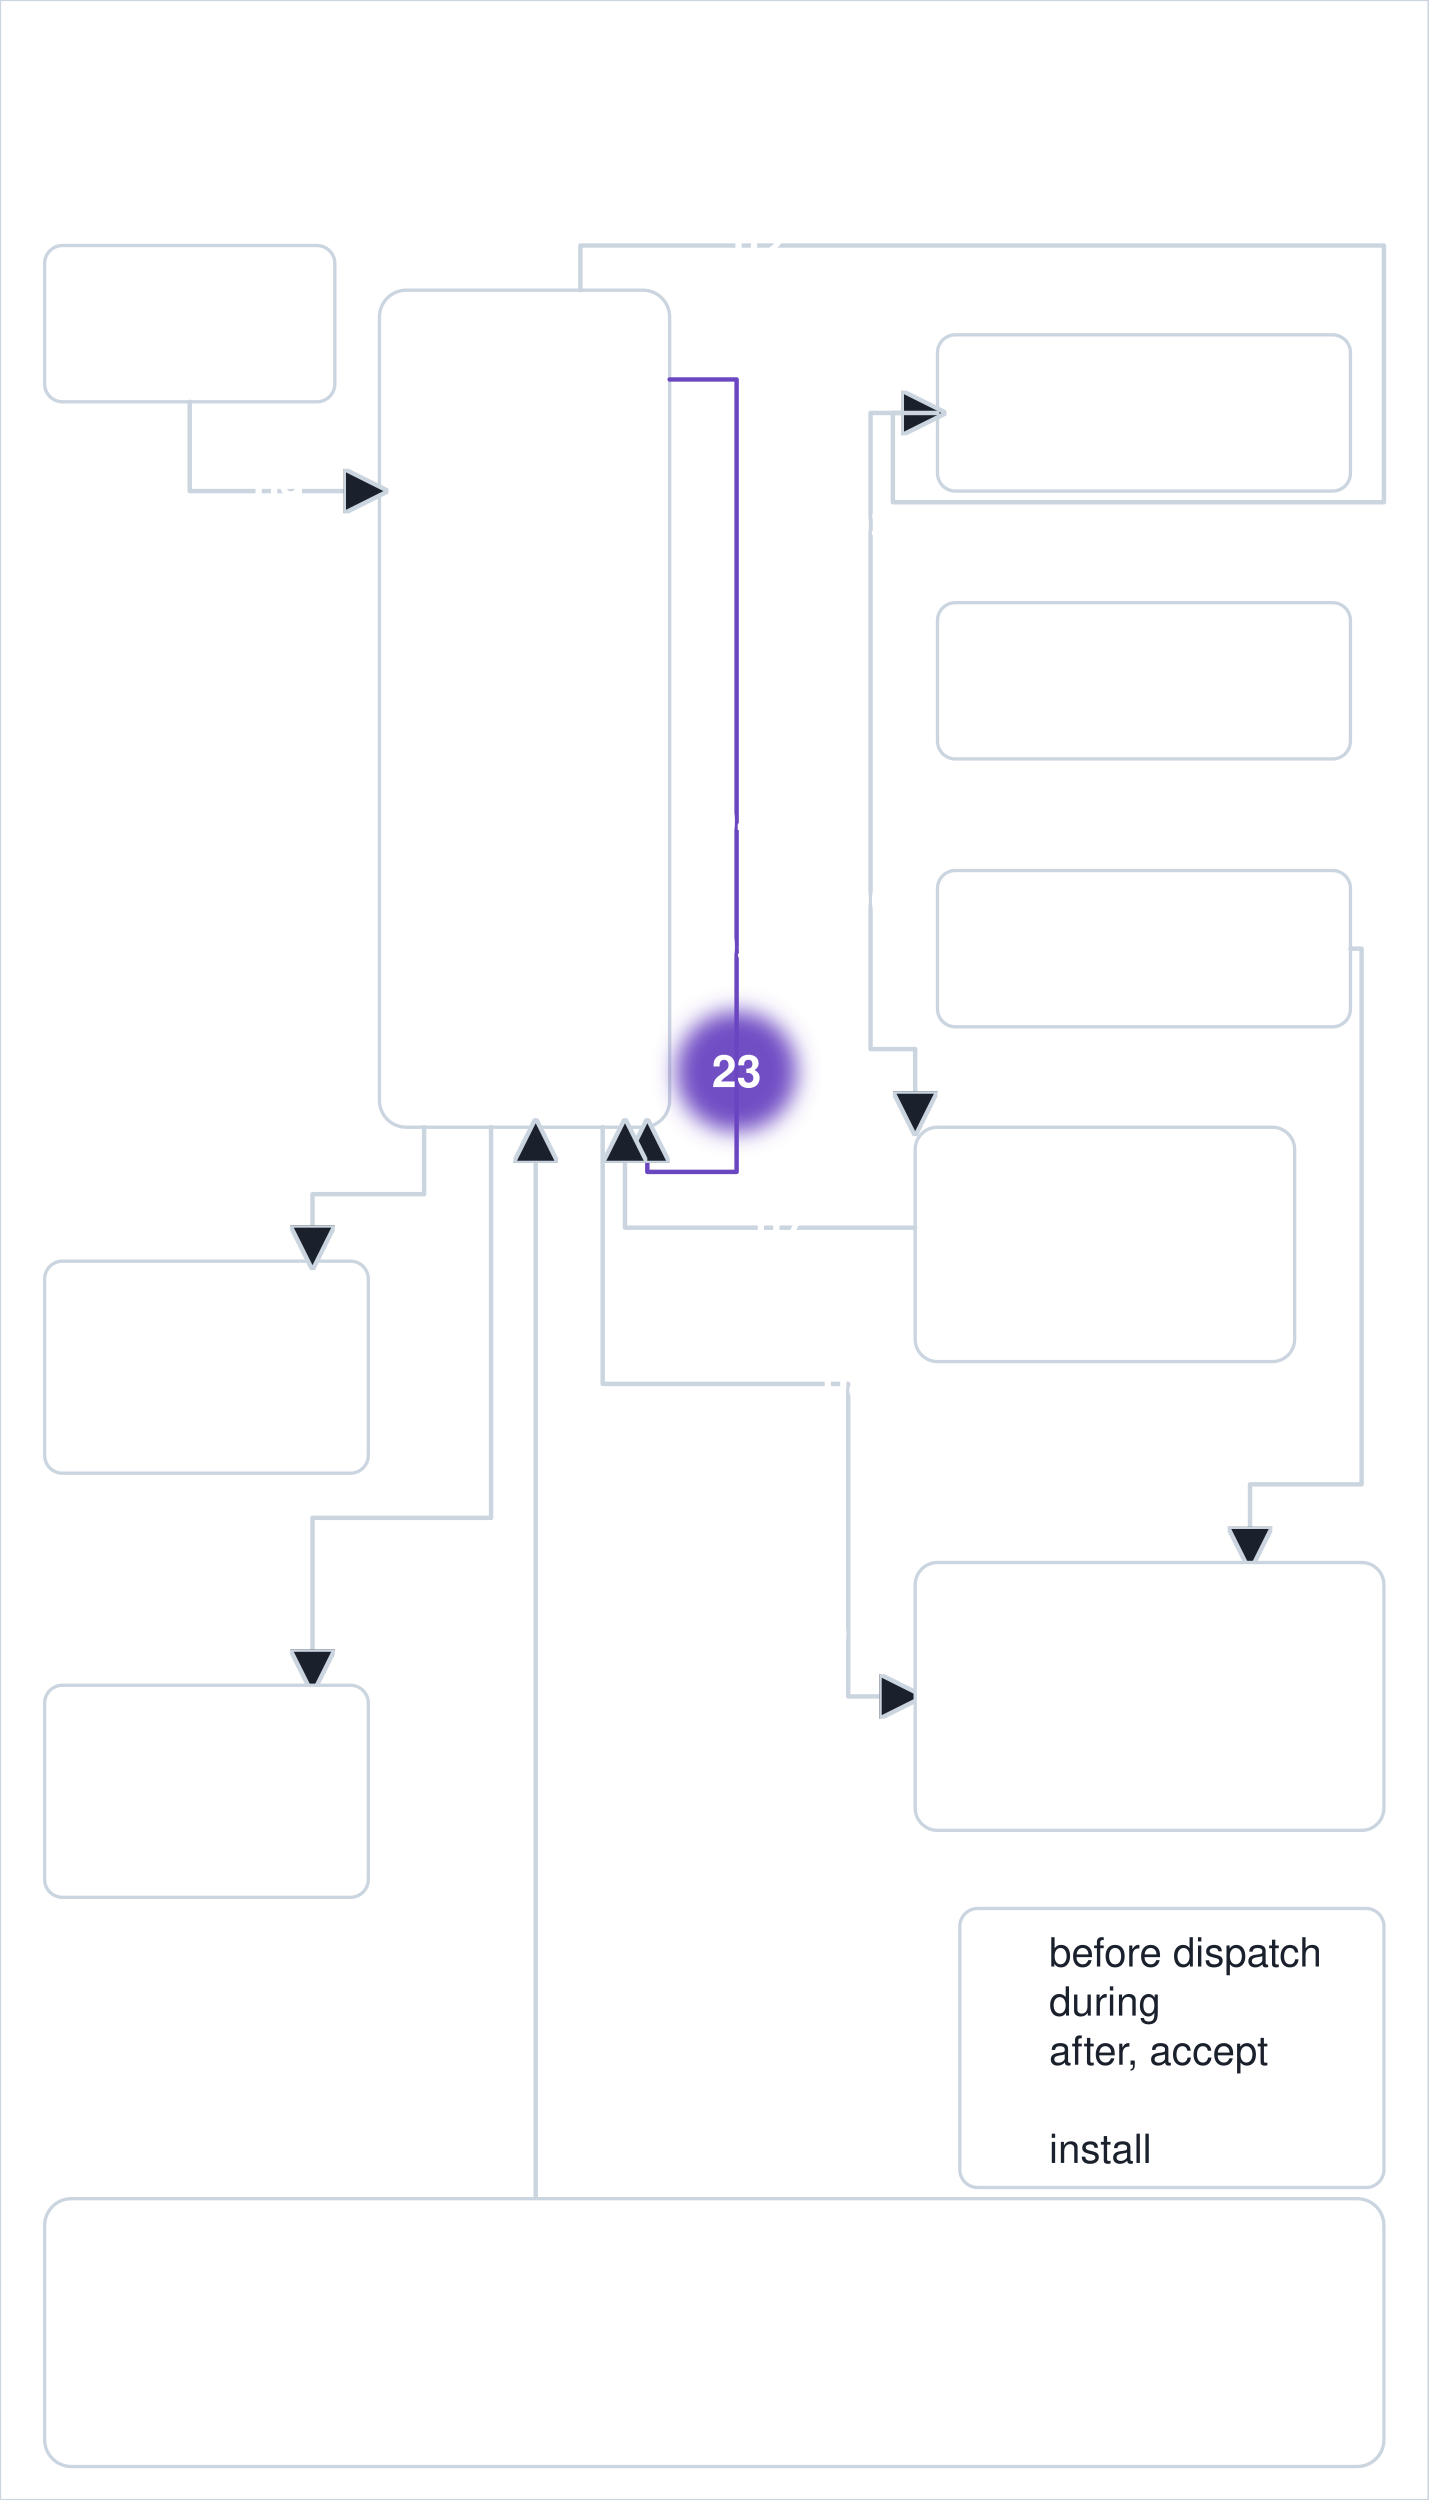
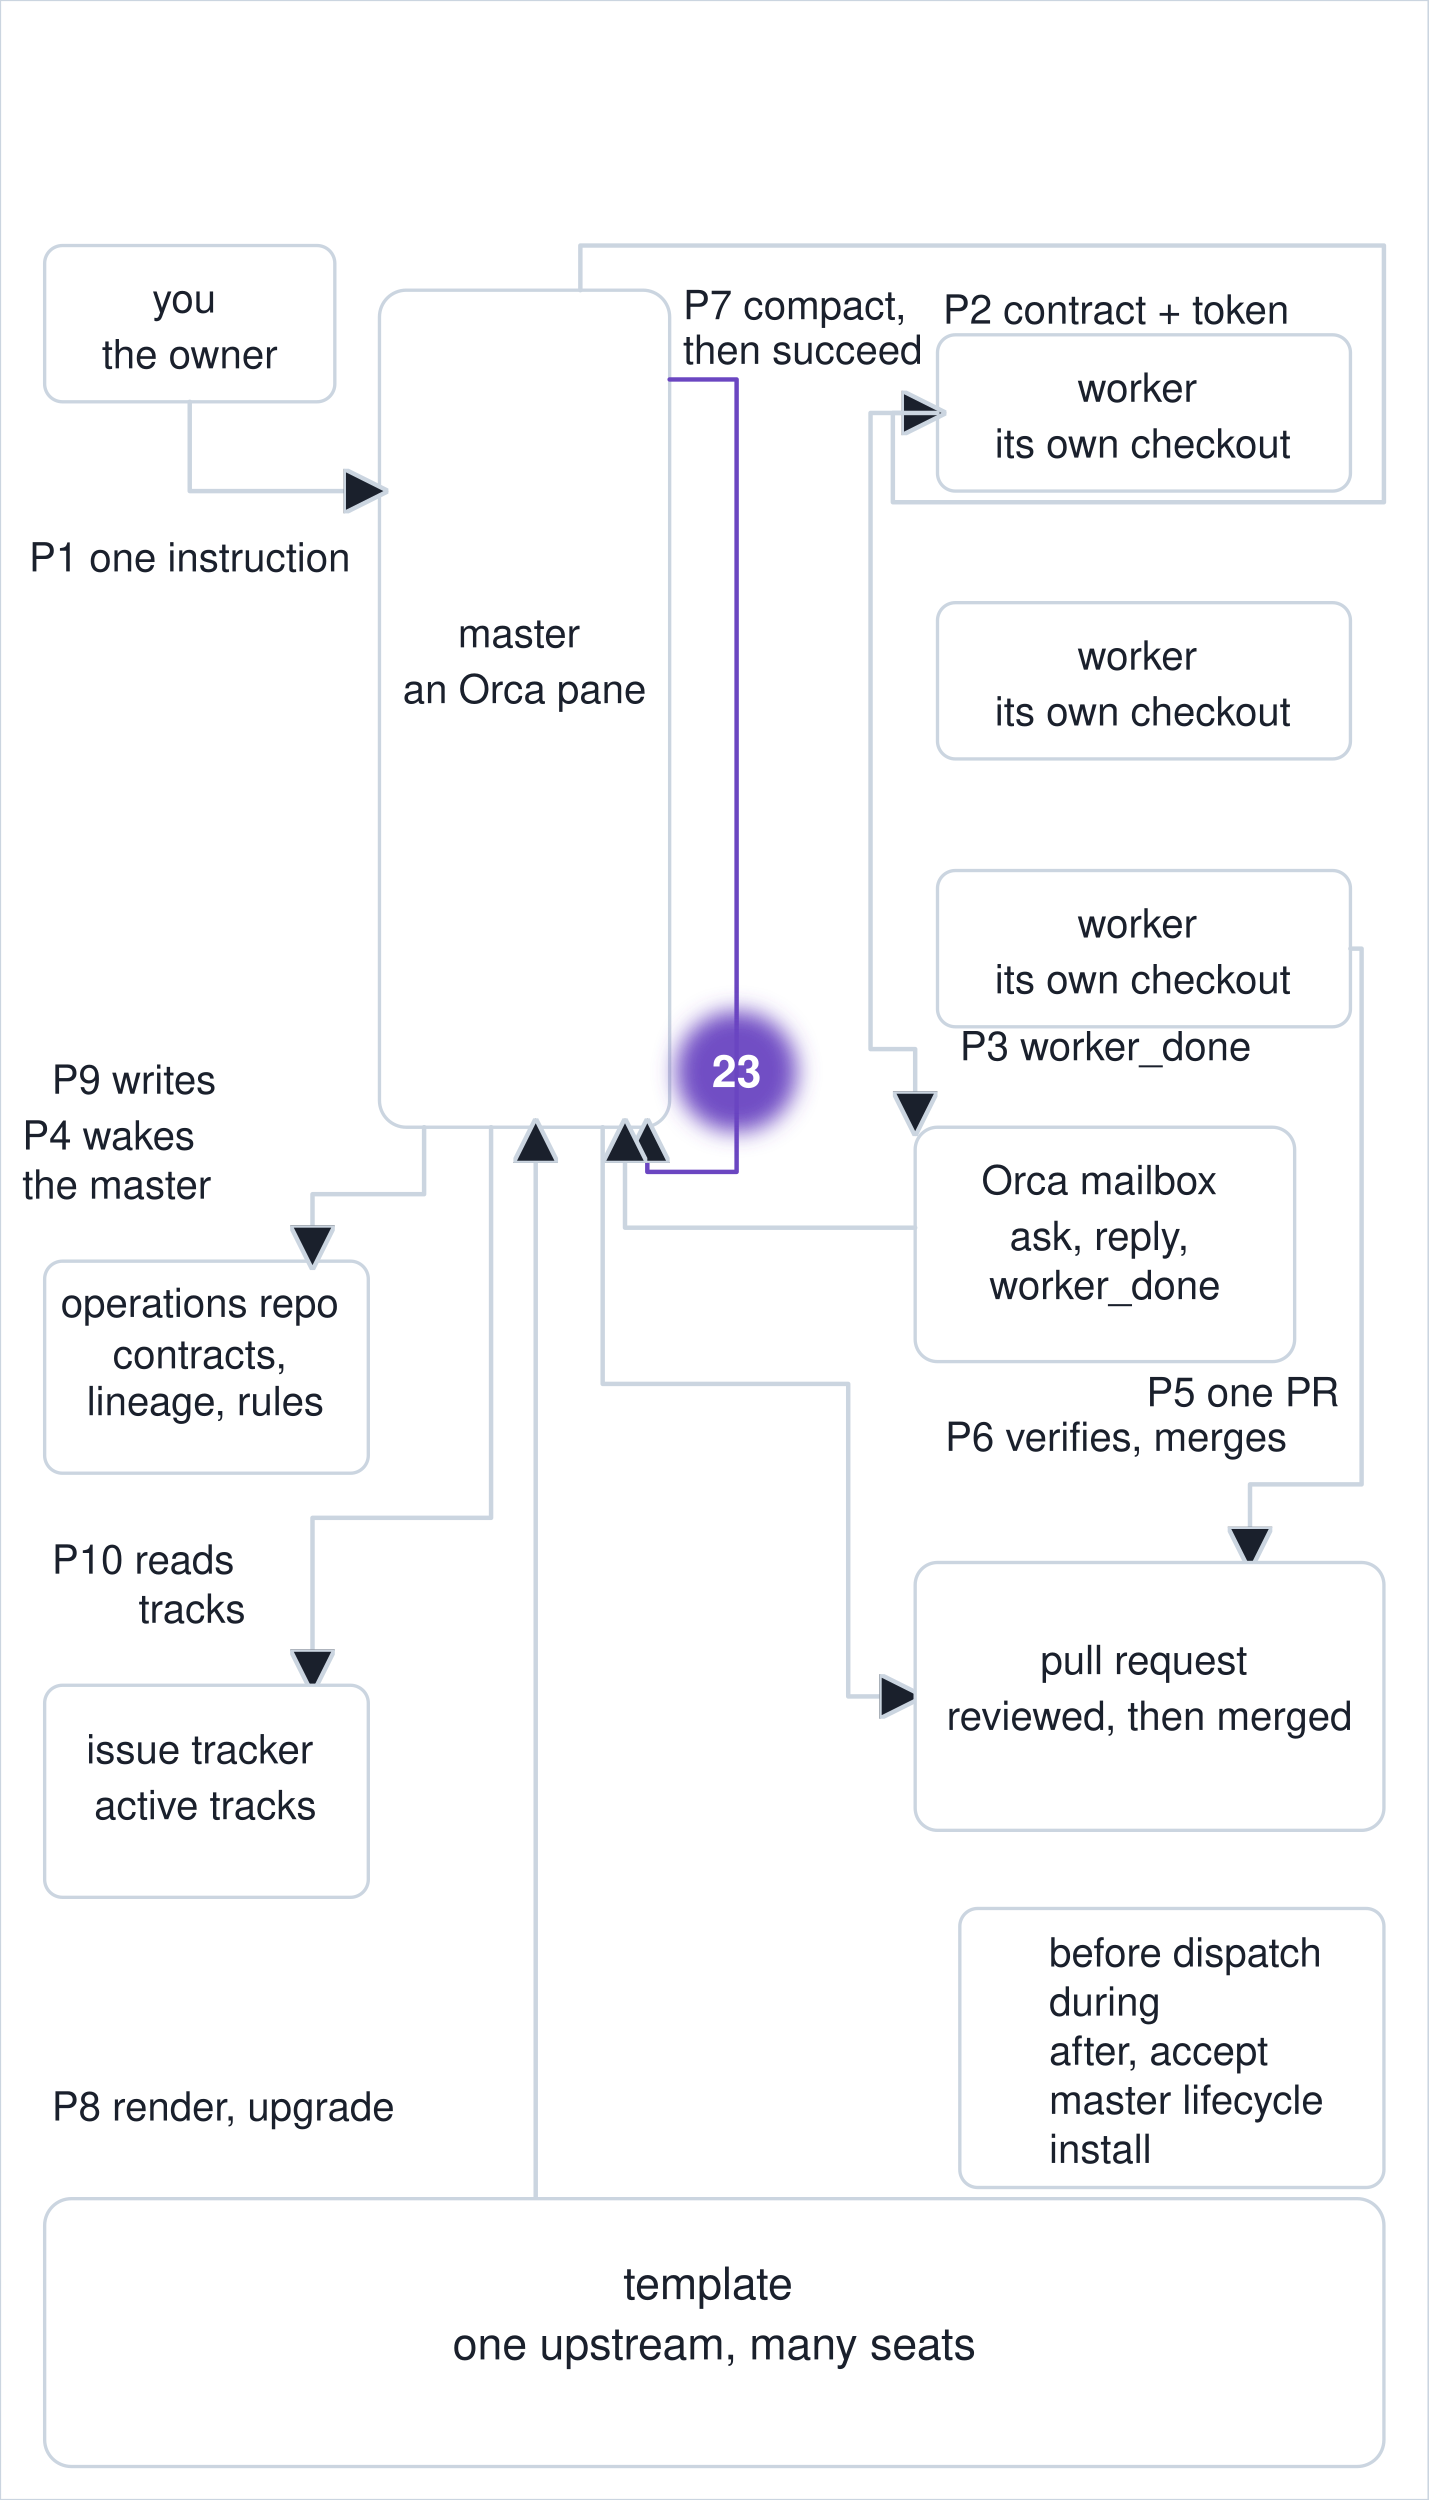
<svg xmlns="http://www.w3.org/2000/svg" width="640" height="1120" viewBox="0 0 640 1120" font-family="Helvetica, Arial, sans-serif">
  <defs>
    <marker id="system-arrow" markerWidth="10" markerHeight="10" refX="8" refY="5" orient="auto">
      <path d="M0,0 L10,5 L0,10 z" fill="#1a202c" stroke="#cbd5e0" />
    </marker>
    <filter id="glow-unit-23" x="-50%" y="-50%" width="200%" height="200%">
      <feGaussianBlur in="SourceGraphic" stdDeviation="5" result="coloredBlur" />
    </filter>
  </defs>
  <rect width="640" height="1120" fill="#ffffff" stroke="#cbd5e0" />
  <rect x="20" y="110" width="130" height="70" rx="8" fill="#ffffff" stroke="#cbd5e0" stroke-width="1.5" />
+   <text x="85" y="140" text-anchor="middle" font-size="18" fill="#1a202c">
+     <tspan x="85" dy="0">you</tspan>
+     <tspan x="85" dy="25">the owner</tspan>
+   </text>
  <rect x="170" y="130" width="130" height="375" rx="12" fill="#ffffff" stroke="#cbd5e0" stroke-width="1.5" />
+   <text x="235" y="290" text-anchor="middle" font-size="18" fill="#1a202c">
+     <tspan x="235" dy="0">master</tspan>
+     <tspan x="235" dy="25">an Orca pane</tspan>
+   </text>
  <rect x="420" y="150" width="185" height="70" rx="8" fill="#ffffff" stroke="#cbd5e0" stroke-width="1.5" />
+   <text x="512" y="180" text-anchor="middle" font-size="18" fill="#1a202c">
+     <tspan x="512" dy="0">worker</tspan>
+     <tspan x="512" dy="25">its own checkout</tspan>
+   </text>
  <rect x="420" y="270" width="185" height="70" rx="8" fill="#ffffff" stroke="#cbd5e0" stroke-width="1.5" />
+   <text x="512" y="300" text-anchor="middle" font-size="18" fill="#1a202c">
+     <tspan x="512" dy="0">worker</tspan>
+     <tspan x="512" dy="25">its own checkout</tspan>
+   </text>
  <rect x="420" y="390" width="185" height="70" rx="8" fill="#ffffff" stroke="#cbd5e0" stroke-width="1.5" />
+   <text x="512" y="420" text-anchor="middle" font-size="18" fill="#1a202c">
+     <tspan x="512" dy="0">worker</tspan>
+     <tspan x="512" dy="25">its own checkout</tspan>
+   </text>
  <path id="P1" d="M85 180 V220 H170" fill="none" stroke="#cbd5e0" stroke-width="2" stroke-linejoin="round" stroke-linecap="round" marker-end="url(#system-arrow)" />
-   <text x="125" y="227" text-anchor="middle" font-size="20" font-weight="bold" fill="#ffffff">09</text>
+   <text x="85" y="256" text-anchor="middle" font-size="18" fill="#1a202c">P1 one instruction</text>
  <path id="P2" d="M260 130 V110 H620 V225 H400 V185 H420" fill="none" stroke="#cbd5e0" stroke-width="2" stroke-linejoin="round" stroke-linecap="round" marker-end="url(#system-arrow)" />
-   <text x="340" y="117" text-anchor="middle" font-size="20" font-weight="bold" fill="#ffffff">02</text>
+   <text x="500" y="145" text-anchor="middle" font-size="18" fill="#1a202c">P2 contract + token</text>
  <path id="P7" d="M300 170 H330 V525 H290 V505" fill="none" stroke="#6b46c1" stroke-width="2" stroke-linejoin="round" stroke-linecap="round" marker-end="url(#system-arrow)" />
-   <text x="330" y="375" text-anchor="middle" font-size="20" font-weight="bold" fill="#ffffff">04</text>
-   <text x="330" y="431" text-anchor="middle" font-size="20" font-weight="bold" fill="#ffffff">05</text>
+   <text x="306" y="143" text-anchor="start" font-size="18" fill="#1a202c">
+     <tspan x="306" dy="0">P7 compact,</tspan>
+     <tspan x="306" dy="20">then succeed</tspan>
+   </text>
  <circle id="check-23" cx="330" cy="480" r="26" fill="#6b46c1" stroke="#6b46c1" stroke-width="2" fill-opacity="0.95" filter="url(#glow-unit-23)" />
  <text x="330" y="487" text-anchor="middle" font-size="20" font-weight="bold" fill="#ffffff">23</text>
  <path id="P3" d="M420 185 H390 V470 H410 V505" fill="none" stroke="#cbd5e0" stroke-width="2" stroke-linejoin="round" stroke-linecap="round" marker-end="url(#system-arrow)" />
-   <text x="390" y="242" text-anchor="middle" font-size="20" font-weight="bold" fill="#ffffff">03</text>
-   <text x="390" y="410" text-anchor="middle" font-size="20" font-weight="bold" fill="#ffffff">06</text>
+   <text x="430" y="475" text-anchor="start" font-size="18" fill="#1a202c">P3 worker_done</text>
  <rect x="410" y="505" width="170" height="105" rx="10" fill="#ffffff" stroke="#cbd5e0" stroke-width="1.5" />
+   <text x="495" y="535" text-anchor="middle" font-size="18" fill="#1a202c">
+     <tspan x="495" dy="0">Orca mailbox</tspan>
+     <tspan x="495" dy="25">ask, reply,</tspan>
+     <tspan x="495" dy="22">worker_done</tspan>
+   </text>
  <path id="P4" d="M410 550 H280 V505" fill="none" stroke="#cbd5e0" stroke-width="2" stroke-linejoin="round" stroke-linecap="round" marker-end="url(#system-arrow)" />
-   <text x="350" y="557" text-anchor="middle" font-size="20" font-weight="bold" fill="#ffffff">07</text>
+   <text x="10" y="515" text-anchor="start" font-size="18" fill="#1a202c">
+     <tspan x="10" dy="0">P4 wakes</tspan>
+     <tspan x="10" dy="22">the master</tspan>
+   </text>
  <path id="P5" d="M605 425 H610 V665 H560 V700" fill="none" stroke="#cbd5e0" stroke-width="2" stroke-linejoin="round" stroke-linecap="round" marker-end="url(#system-arrow)" />
+   <text x="600" y="630" text-anchor="end" font-size="18" fill="#1a202c">P5 one PR</text>
  <path id="P6" d="M270 505 V620 H380 V760 H410" fill="none" stroke="#cbd5e0" stroke-width="2" stroke-linejoin="round" stroke-linecap="round" marker-end="url(#system-arrow)" />
-   <text x="380" y="627" text-anchor="middle" font-size="20" font-weight="bold" fill="#ffffff">08</text>
-   <text x="380" y="739" text-anchor="middle" font-size="20" font-weight="bold" fill="#ffffff">01</text>
+   <text x="500" y="650" text-anchor="middle" font-size="18" fill="#1a202c">P6 verifies, merges</text>
  <rect x="20" y="565" width="145" height="95" rx="8" fill="#ffffff" stroke="#cbd5e0" stroke-width="1.5" />
+   <text x="92" y="590" text-anchor="middle" font-size="18" fill="#1a202c">
+     <tspan x="92" dy="0">operations repo</tspan>
+     <tspan x="92" dy="23">contracts,</tspan>
+     <tspan x="92" dy="21">lineage, rules</tspan>
+   </text>
  <path id="P9" d="M190 505 V535 H140 V565" fill="none" stroke="#cbd5e0" stroke-width="2" stroke-linejoin="round" stroke-linecap="round" marker-end="url(#system-arrow)" />
+   <text x="60" y="490" text-anchor="middle" font-size="18" fill="#1a202c">P9 writes</text>
  <path id="P10" d="M220 505 V680 H140 V755" fill="none" stroke="#cbd5e0" stroke-width="2" stroke-linejoin="round" stroke-linecap="round" marker-end="url(#system-arrow)" />
+   <text x="110" y="705" text-anchor="end" font-size="18" fill="#1a202c">
+     <tspan x="110" dy="0">P10 reads</tspan>
+     <tspan x="110" dy="22">tracks</tspan>
+   </text>
  <rect x="20" y="755" width="145" height="95" rx="8" fill="#ffffff" stroke="#cbd5e0" stroke-width="1.5" />
+   <text x="92" y="790" text-anchor="middle" font-size="18" fill="#1a202c">
+     <tspan x="92" dy="0">issue tracker</tspan>
+     <tspan x="92" dy="25">active tracks</tspan>
+   </text>
  <rect x="410" y="700" width="210" height="120" rx="10" fill="#ffffff" stroke="#cbd5e0" stroke-width="1.5" />
+   <text x="515" y="750" text-anchor="middle" font-size="18" fill="#1a202c">
+     <tspan x="515" dy="0">pull request</tspan>
+     <tspan x="515" dy="25">reviewed, then merged</tspan>
+   </text>
  <path id="P8" d="M240 985 V505" fill="none" stroke="#cbd5e0" stroke-width="2" stroke-linejoin="round" stroke-linecap="round" marker-end="url(#system-arrow)" />
+   <text x="100" y="950" text-anchor="middle" font-size="18" fill="#1a202c">P8 render, upgrade</text>
  <rect x="430" y="855" width="190" height="125" rx="8" fill="#ffffff" stroke="#cbd5e0" stroke-width="1.5" />
  <text x="470" y="881" font-size="18" fill="#1a202c">before dispatch</text>
  <text x="470" y="903" font-size="18" fill="#1a202c">during</text>
  <text x="470" y="925" font-size="18" fill="#1a202c">after, accept</text>
+   <text x="470" y="947" font-size="18" fill="#1a202c">master lifecycle</text>
  <text x="470" y="969" font-size="18" fill="#1a202c">install</text>
  <rect x="20" y="985" width="600" height="120" rx="12" fill="#ffffff" stroke="#cbd5e0" stroke-width="1.5" />
+   <text x="320" y="1030" text-anchor="middle" font-size="20" fill="#1a202c">
+     <tspan x="320" dy="0">template</tspan>
+     <tspan x="320" dy="27">one upstream, many seats</tspan>
+   </text>
</svg>
